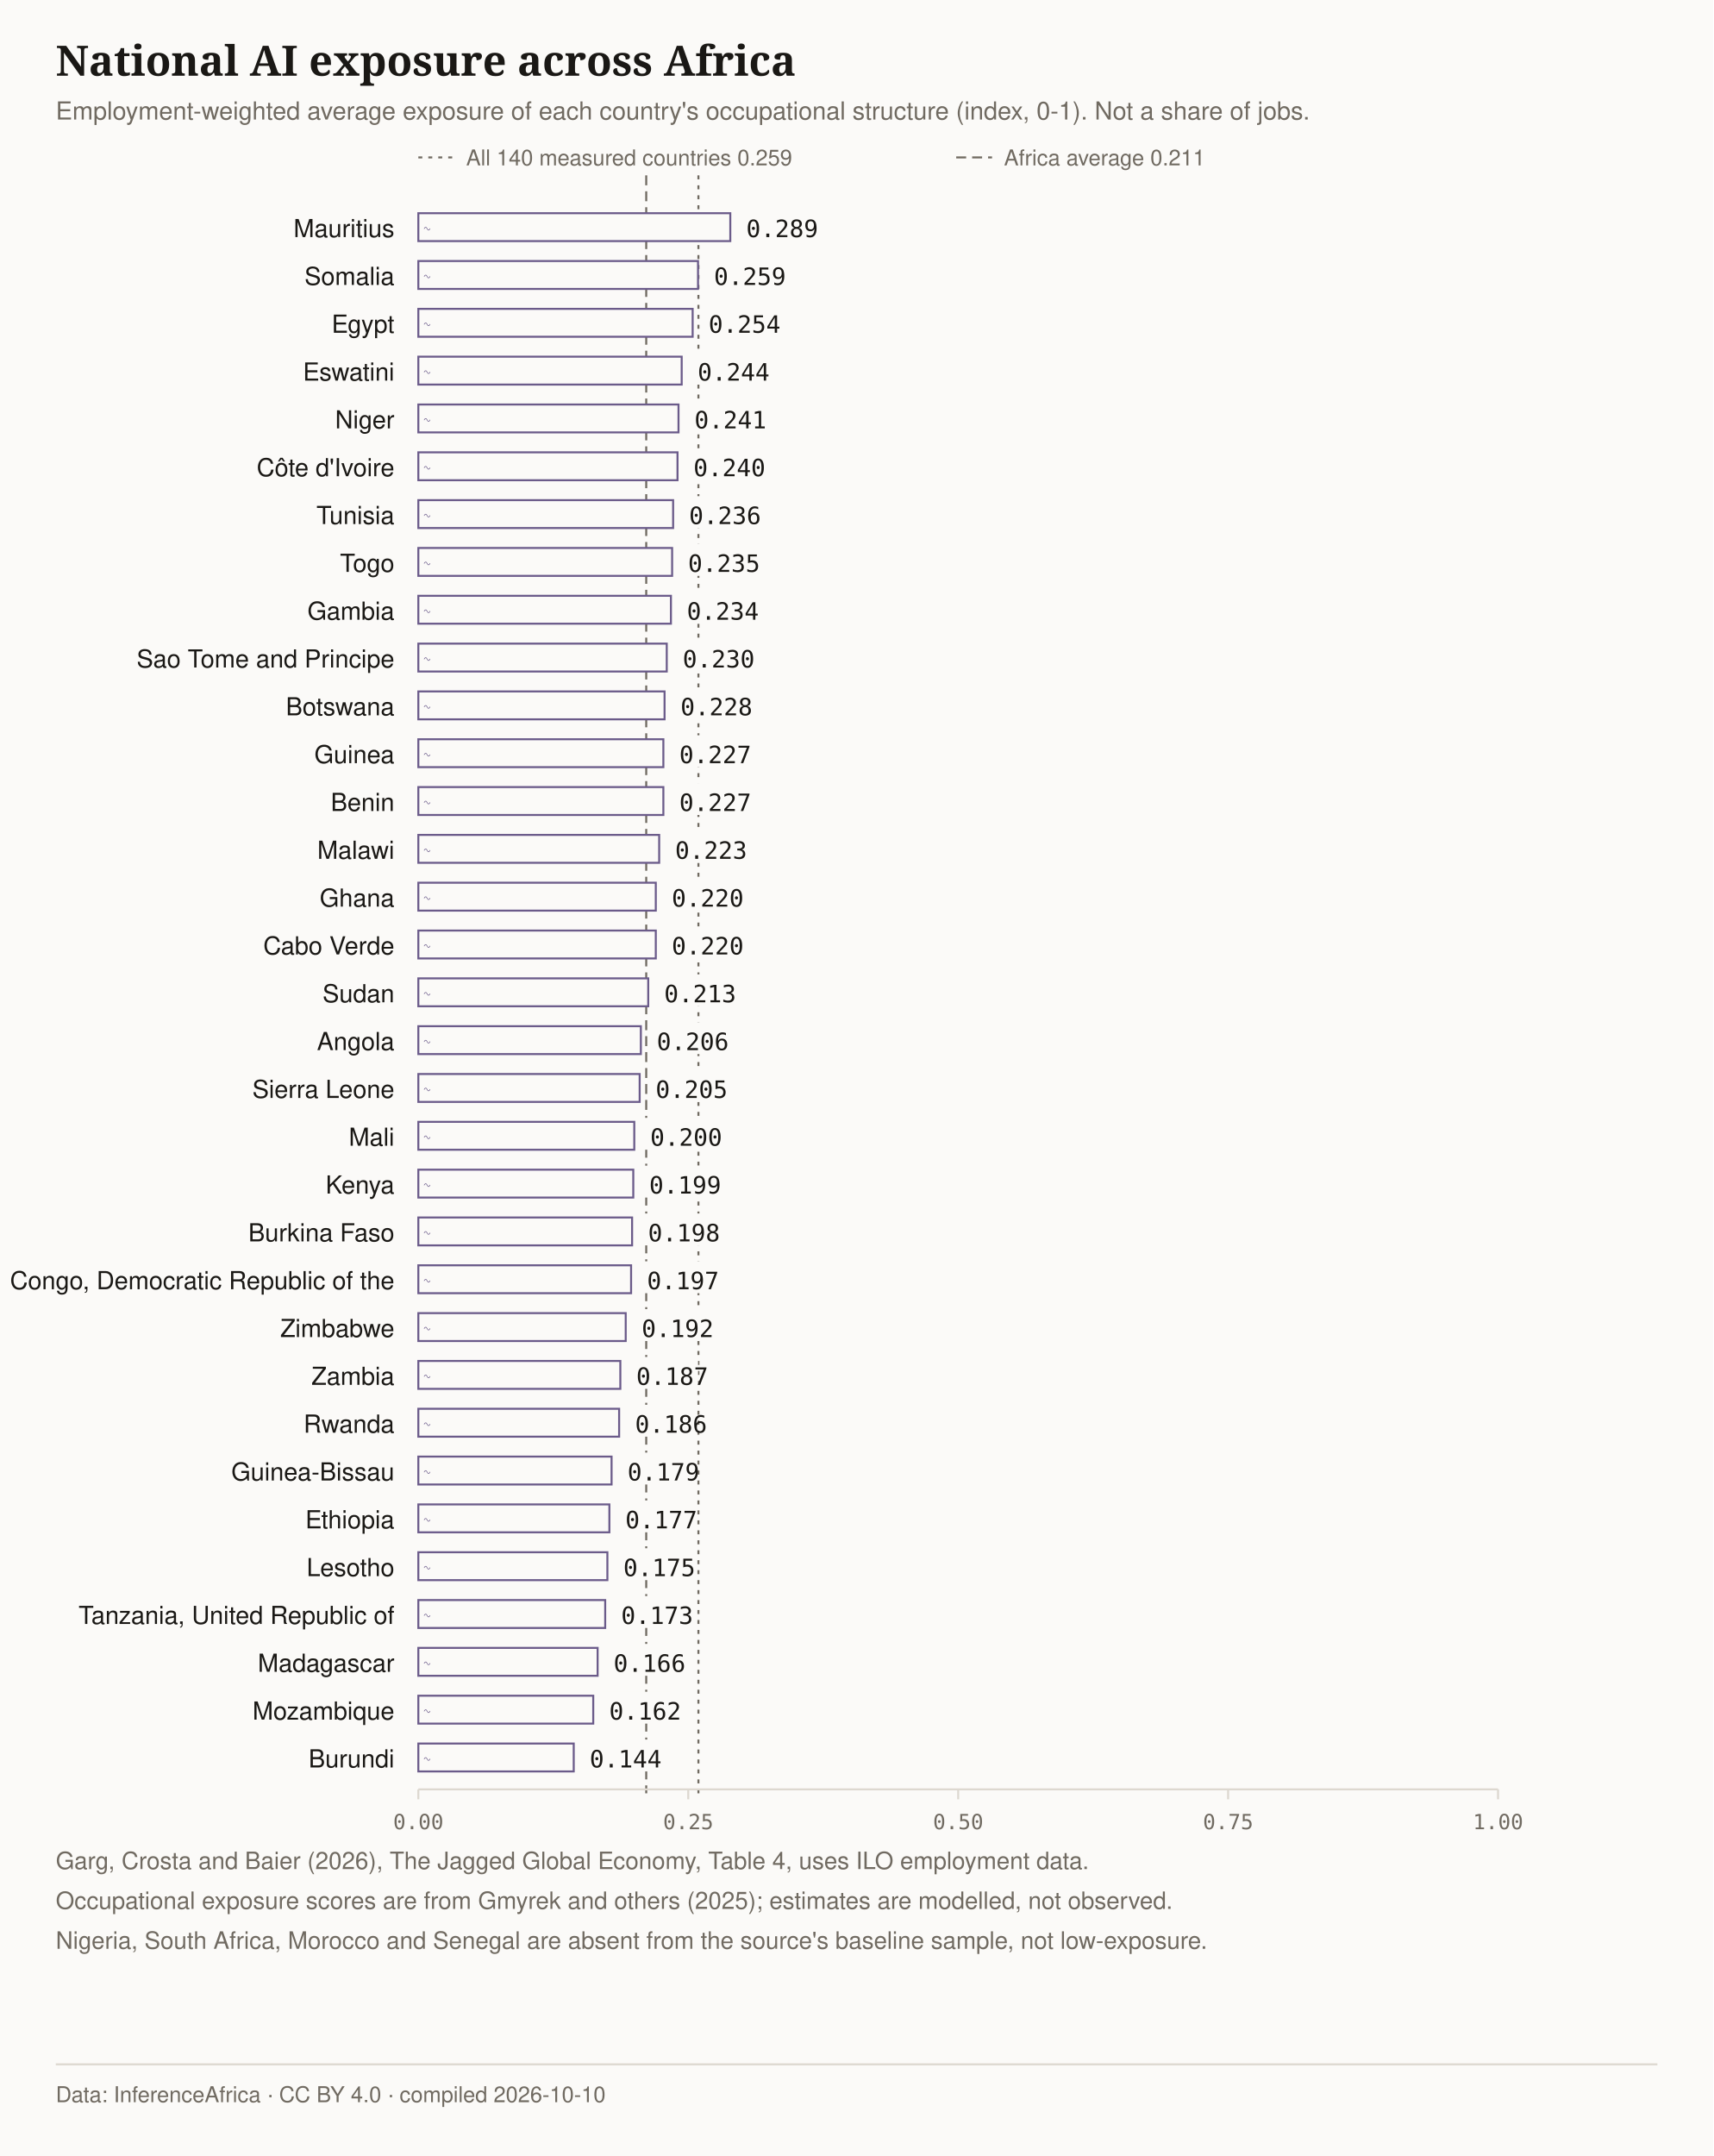
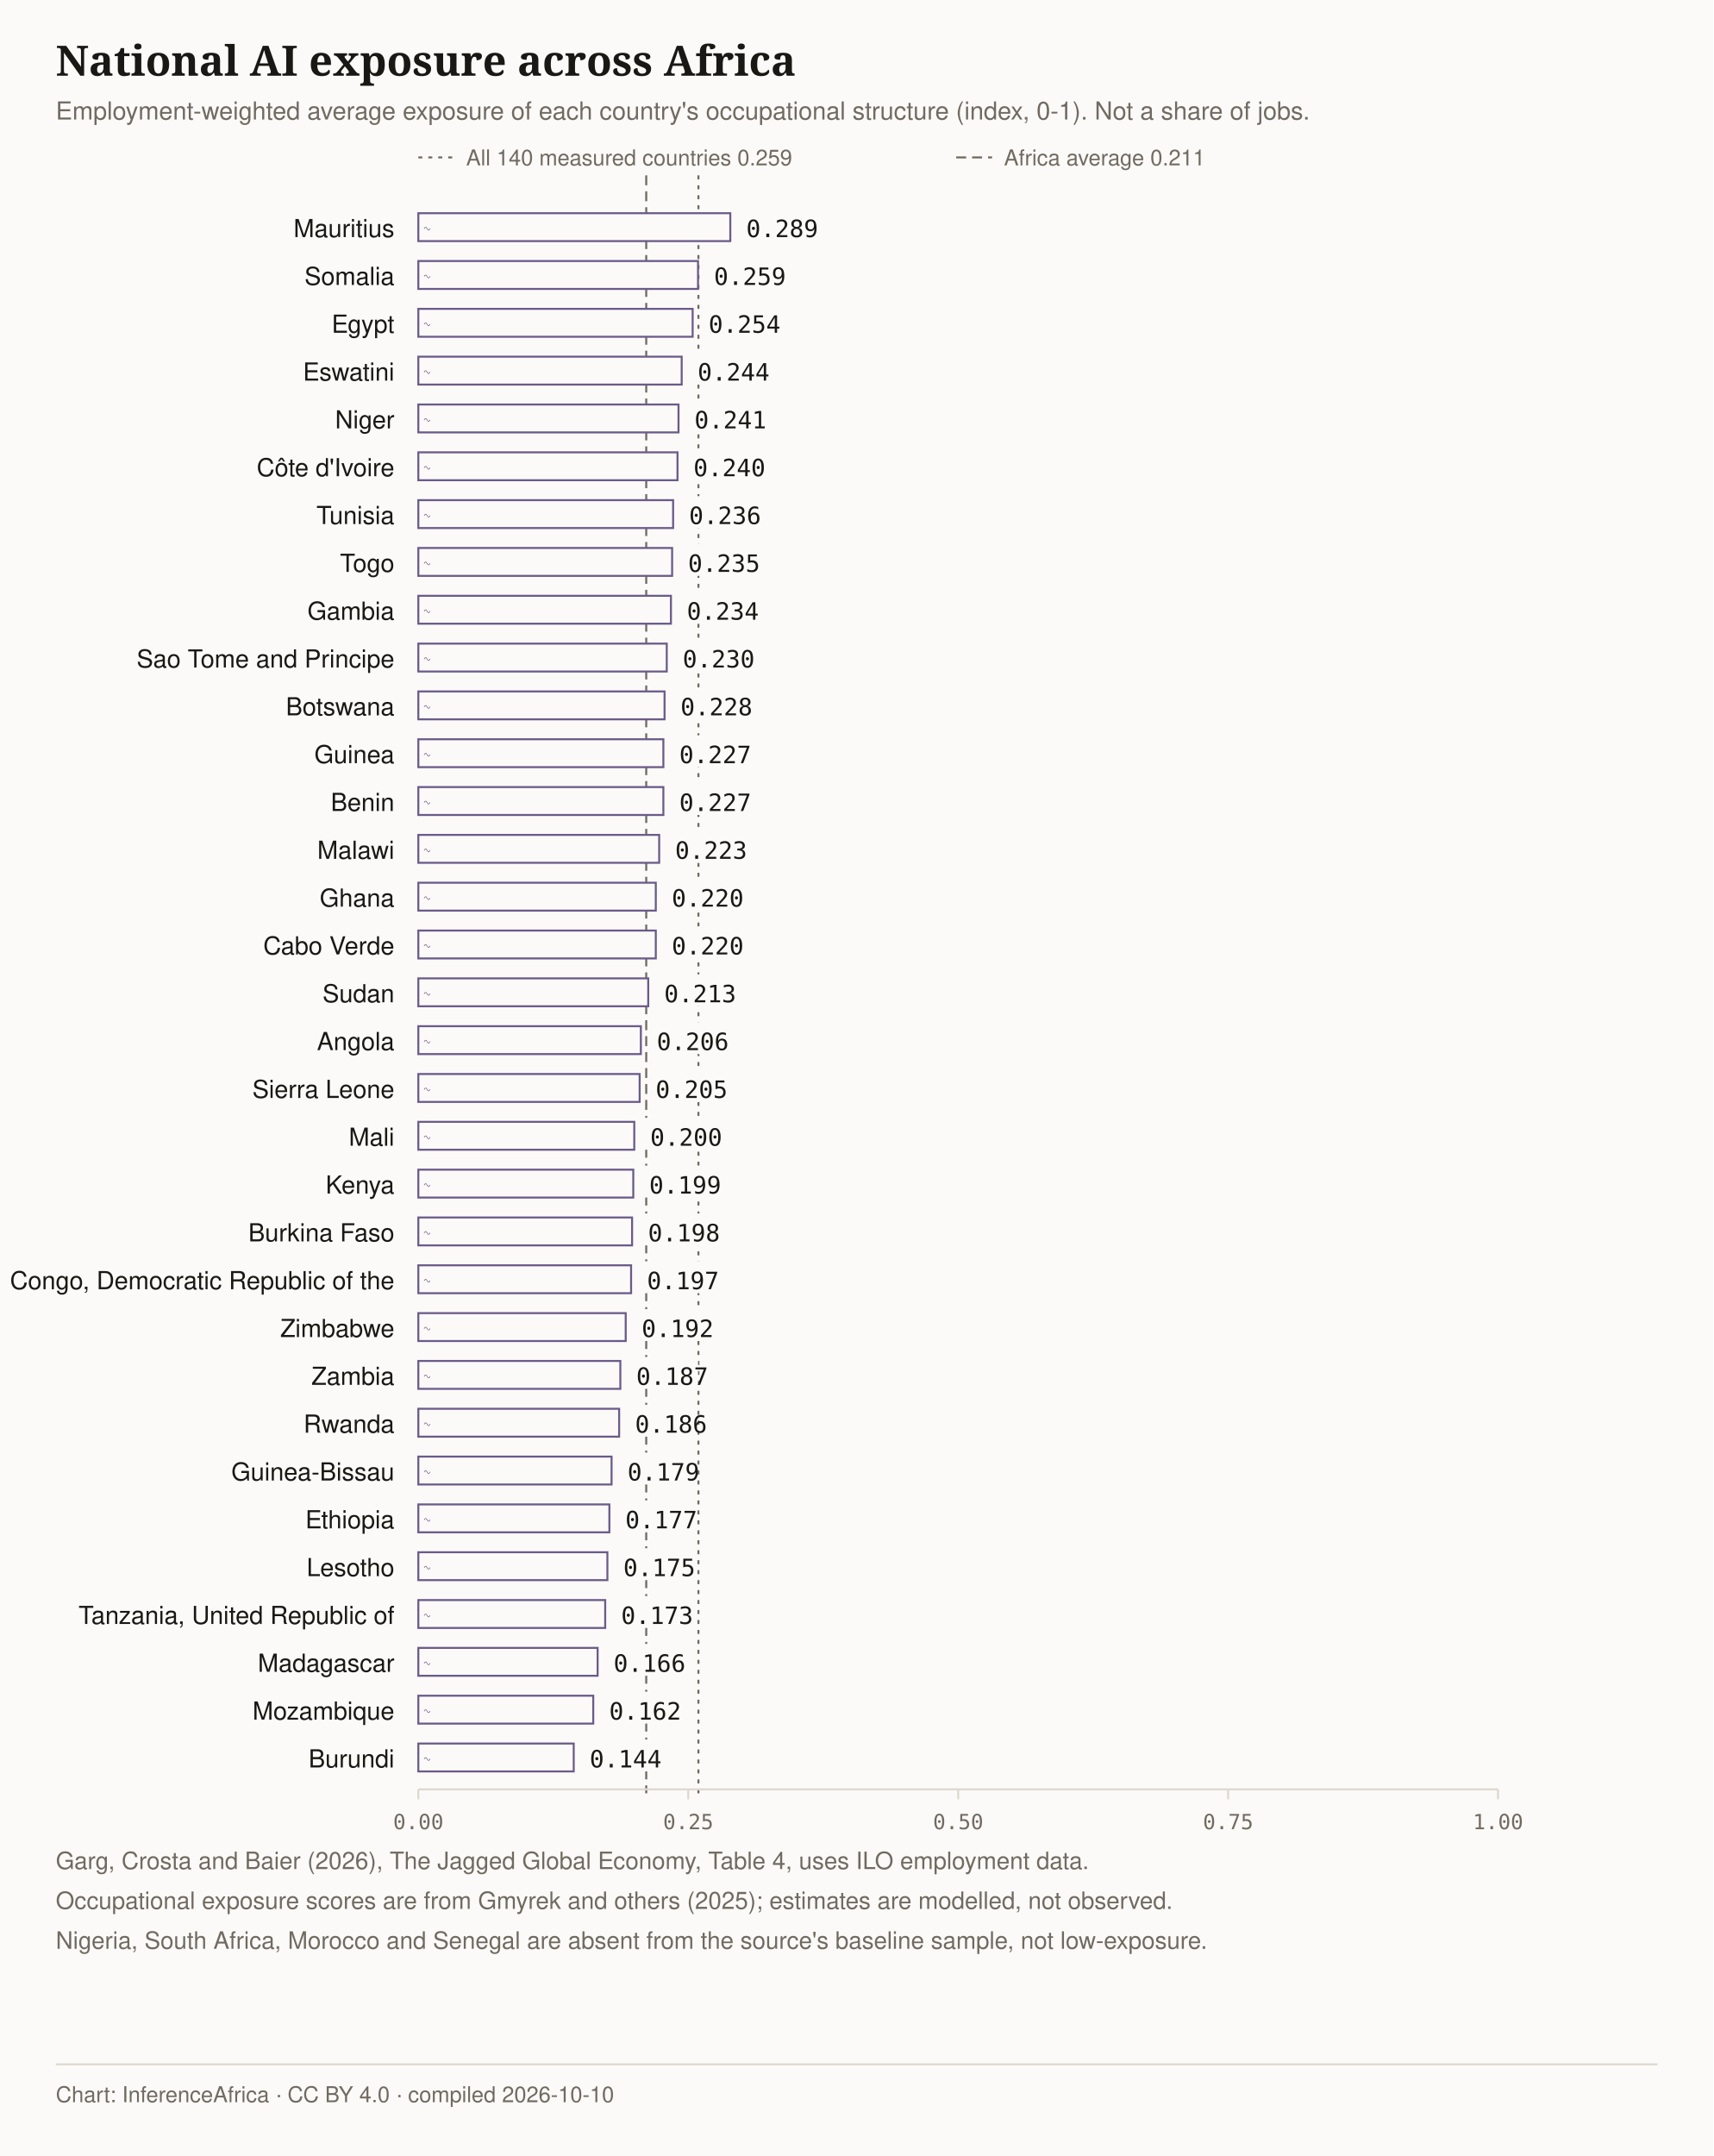
<svg xmlns="http://www.w3.org/2000/svg" viewBox="0 0 860 1082" width="860" height="1082" role="img" aria-label="National AI exposure across 33 African countries. Mauritius is highest at 0.289 and Burundi lowest at 0.144, against an African average of 0.211 and an average of 0.259 across all 140 measured countries. The index is the employment-weighted average exposure of a country's occupational structure, not a share of jobs.">
  <defs>
    <pattern id="status-proposal" width="6" height="6" patternUnits="userSpaceOnUse">
      <path d="M0 6L6 0" stroke="#756342" stroke-width="1" />
    </pattern>
  </defs>
  <rect width="860" height="1082" fill="#fbfaf8" />
  <text x="28" y="38" font-family="'Source Serif 4',Georgia,serif" font-size="21" font-weight="600" fill="#1a1815" style="font-variant-numeric:tabular-nums lining-nums">National AI exposure across Africa</text>
  <text x="28" y="60.0" font-family="IBM Plex Sans,-apple-system,'Segoe UI',Helvetica,Arial,sans-serif" font-size="12.5" fill="#706a61" style="font-variant-numeric:tabular-nums lining-nums">Employment-weighted average exposure of each country's occupational structure (index, 0-1). Not a share of jobs.</text>
  <line x1="350.6" y1="88" x2="350.6" y2="900" stroke="#706a61" stroke-width="1" stroke-dasharray="2 3" />
  <line x1="210" y1="79" x2="228" y2="79" stroke="#706a61" stroke-width="1" stroke-dasharray="2 3" />
  <text x="234" y="83" font-family="IBM Plex Sans,-apple-system,'Segoe UI',Helvetica,Arial,sans-serif" font-size="11" fill="#706a61" style="font-variant-numeric:tabular-nums lining-nums">All 140 measured countries 0.259</text>
  <line x1="324.4" y1="88" x2="324.4" y2="900" stroke="#706a61" stroke-width="1" stroke-dasharray="5 3" />
  <line x1="480" y1="79" x2="498" y2="79" stroke="#706a61" stroke-width="1" stroke-dasharray="5 3" />
  <text x="504" y="83" font-family="IBM Plex Sans,-apple-system,'Segoe UI',Helvetica,Arial,sans-serif" font-size="11" fill="#706a61" style="font-variant-numeric:tabular-nums lining-nums">Africa average 0.211</text>
  <g data-preset-row="f6ac7ce129f389fa">
    <text x="198" y="119" text-anchor="end" font-family="IBM Plex Sans,-apple-system,'Segoe UI',Helvetica,Arial,sans-serif" font-size="12.5" fill="#1a1815" style="font-variant-numeric:tabular-nums lining-nums">Mauritius</text>
    <rect x="210" y="107" width="156.6" height="14" fill="#fbfaf8" data-status="modelled" stroke="#6b5b8a" stroke-width="1" />
    <text x="212.0" y="117.0" font-family="'IBM Plex Mono',Consolas,monospace" font-size="8" fill="#6b5b8a" aria-hidden="true">∿</text>
    <rect x="370.6" y="105" width="35" height="16" fill="#fbfaf8" />
    <text x="374.6" y="119" font-family="'IBM Plex Mono',Consolas,monospace" font-size="12" fill="#1a1815" style="font-variant-numeric:tabular-nums lining-nums">0.289</text>
  </g>
  <g data-preset-row="c046eafa1d269dd1">
    <text x="198" y="143" text-anchor="end" font-family="IBM Plex Sans,-apple-system,'Segoe UI',Helvetica,Arial,sans-serif" font-size="12.5" fill="#1a1815" style="font-variant-numeric:tabular-nums lining-nums">Somalia</text>
    <rect x="210" y="131" width="140.4" height="14" fill="#fbfaf8" data-status="modelled" stroke="#6b5b8a" stroke-width="1" />
    <text x="212.0" y="141.0" font-family="'IBM Plex Mono',Consolas,monospace" font-size="8" fill="#6b5b8a" aria-hidden="true">∿</text>
    <rect x="354.4" y="129" width="35" height="16" fill="#fbfaf8" />
    <text x="358.4" y="143" font-family="'IBM Plex Mono',Consolas,monospace" font-size="12" fill="#1a1815" style="font-variant-numeric:tabular-nums lining-nums">0.259</text>
  </g>
  <g data-preset-row="9f2425ea30a72a31">
    <text x="198" y="167" text-anchor="end" font-family="IBM Plex Sans,-apple-system,'Segoe UI',Helvetica,Arial,sans-serif" font-size="12.5" fill="#1a1815" style="font-variant-numeric:tabular-nums lining-nums">Egypt</text>
    <rect x="210" y="155" width="137.7" height="14" fill="#fbfaf8" data-status="modelled" stroke="#6b5b8a" stroke-width="1" />
    <text x="212.0" y="165.0" font-family="'IBM Plex Mono',Consolas,monospace" font-size="8" fill="#6b5b8a" aria-hidden="true">∿</text>
    <rect x="351.7" y="153" width="35" height="16" fill="#fbfaf8" />
    <text x="355.7" y="167" font-family="'IBM Plex Mono',Consolas,monospace" font-size="12" fill="#1a1815" style="font-variant-numeric:tabular-nums lining-nums">0.254</text>
  </g>
  <g data-preset-row="478c0d0eb8abc370">
    <text x="198" y="191" text-anchor="end" font-family="IBM Plex Sans,-apple-system,'Segoe UI',Helvetica,Arial,sans-serif" font-size="12.5" fill="#1a1815" style="font-variant-numeric:tabular-nums lining-nums">Eswatini</text>
    <rect x="210" y="179" width="132.2" height="14" fill="#fbfaf8" data-status="modelled" stroke="#6b5b8a" stroke-width="1" />
    <text x="212.0" y="189.0" font-family="'IBM Plex Mono',Consolas,monospace" font-size="8" fill="#6b5b8a" aria-hidden="true">∿</text>
    <rect x="346.2" y="177" width="35" height="16" fill="#fbfaf8" />
    <text x="350.2" y="191" font-family="'IBM Plex Mono',Consolas,monospace" font-size="12" fill="#1a1815" style="font-variant-numeric:tabular-nums lining-nums">0.244</text>
  </g>
  <g data-preset-row="87ef117b77654ddd">
    <text x="198" y="215" text-anchor="end" font-family="IBM Plex Sans,-apple-system,'Segoe UI',Helvetica,Arial,sans-serif" font-size="12.5" fill="#1a1815" style="font-variant-numeric:tabular-nums lining-nums">Niger</text>
    <rect x="210" y="203" width="130.6" height="14" fill="#fbfaf8" data-status="modelled" stroke="#6b5b8a" stroke-width="1" />
    <text x="212.0" y="213.0" font-family="'IBM Plex Mono',Consolas,monospace" font-size="8" fill="#6b5b8a" aria-hidden="true">∿</text>
    <rect x="344.6" y="201" width="35" height="16" fill="#fbfaf8" />
    <text x="348.6" y="215" font-family="'IBM Plex Mono',Consolas,monospace" font-size="12" fill="#1a1815" style="font-variant-numeric:tabular-nums lining-nums">0.241</text>
  </g>
  <g data-preset-row="3e95140d544f2d2f">
    <text x="198" y="239" text-anchor="end" font-family="IBM Plex Sans,-apple-system,'Segoe UI',Helvetica,Arial,sans-serif" font-size="12.5" fill="#1a1815" style="font-variant-numeric:tabular-nums lining-nums">Côte d'Ivoire</text>
    <rect x="210" y="227" width="130.1" height="14" fill="#fbfaf8" data-status="modelled" stroke="#6b5b8a" stroke-width="1" />
    <text x="212.0" y="237.0" font-family="'IBM Plex Mono',Consolas,monospace" font-size="8" fill="#6b5b8a" aria-hidden="true">∿</text>
    <rect x="344.1" y="225" width="35" height="16" fill="#fbfaf8" />
    <text x="348.1" y="239" font-family="'IBM Plex Mono',Consolas,monospace" font-size="12" fill="#1a1815" style="font-variant-numeric:tabular-nums lining-nums">0.240</text>
  </g>
  <g data-preset-row="3f60f52a8219d436">
    <text x="198" y="263" text-anchor="end" font-family="IBM Plex Sans,-apple-system,'Segoe UI',Helvetica,Arial,sans-serif" font-size="12.5" fill="#1a1815" style="font-variant-numeric:tabular-nums lining-nums">Tunisia</text>
    <rect x="210" y="251" width="127.9" height="14" fill="#fbfaf8" data-status="modelled" stroke="#6b5b8a" stroke-width="1" />
    <text x="212.0" y="261.0" font-family="'IBM Plex Mono',Consolas,monospace" font-size="8" fill="#6b5b8a" aria-hidden="true">∿</text>
    <rect x="341.9" y="249" width="35" height="16" fill="#fbfaf8" />
    <text x="345.9" y="263" font-family="'IBM Plex Mono',Consolas,monospace" font-size="12" fill="#1a1815" style="font-variant-numeric:tabular-nums lining-nums">0.236</text>
  </g>
  <g data-preset-row="42d218861a4adec4">
    <text x="198" y="287" text-anchor="end" font-family="IBM Plex Sans,-apple-system,'Segoe UI',Helvetica,Arial,sans-serif" font-size="12.5" fill="#1a1815" style="font-variant-numeric:tabular-nums lining-nums">Togo</text>
    <rect x="210" y="275" width="127.4" height="14" fill="#fbfaf8" data-status="modelled" stroke="#6b5b8a" stroke-width="1" />
    <text x="212.0" y="285.0" font-family="'IBM Plex Mono',Consolas,monospace" font-size="8" fill="#6b5b8a" aria-hidden="true">∿</text>
    <rect x="341.4" y="273" width="35" height="16" fill="#fbfaf8" />
    <text x="345.4" y="287" font-family="'IBM Plex Mono',Consolas,monospace" font-size="12" fill="#1a1815" style="font-variant-numeric:tabular-nums lining-nums">0.235</text>
  </g>
  <g data-preset-row="bc0585eb4b292a48">
    <text x="198" y="311" text-anchor="end" font-family="IBM Plex Sans,-apple-system,'Segoe UI',Helvetica,Arial,sans-serif" font-size="12.5" fill="#1a1815" style="font-variant-numeric:tabular-nums lining-nums">Gambia</text>
    <rect x="210" y="299" width="126.8" height="14" fill="#fbfaf8" data-status="modelled" stroke="#6b5b8a" stroke-width="1" />
    <text x="212.0" y="309.0" font-family="'IBM Plex Mono',Consolas,monospace" font-size="8" fill="#6b5b8a" aria-hidden="true">∿</text>
    <rect x="340.8" y="297" width="35" height="16" fill="#fbfaf8" />
    <text x="344.8" y="311" font-family="'IBM Plex Mono',Consolas,monospace" font-size="12" fill="#1a1815" style="font-variant-numeric:tabular-nums lining-nums">0.234</text>
  </g>
  <g data-preset-row="4e3749912679fd2e">
    <text x="198" y="335" text-anchor="end" font-family="IBM Plex Sans,-apple-system,'Segoe UI',Helvetica,Arial,sans-serif" font-size="12.5" fill="#1a1815" style="font-variant-numeric:tabular-nums lining-nums">Sao Tome and Principe</text>
    <rect x="210" y="323" width="124.7" height="14" fill="#fbfaf8" data-status="modelled" stroke="#6b5b8a" stroke-width="1" />
    <text x="212.0" y="333.0" font-family="'IBM Plex Mono',Consolas,monospace" font-size="8" fill="#6b5b8a" aria-hidden="true">∿</text>
    <rect x="338.7" y="321" width="35" height="16" fill="#fbfaf8" />
    <text x="342.7" y="335" font-family="'IBM Plex Mono',Consolas,monospace" font-size="12" fill="#1a1815" style="font-variant-numeric:tabular-nums lining-nums">0.230</text>
  </g>
  <g data-preset-row="f845c141a3c5b170">
    <text x="198" y="359" text-anchor="end" font-family="IBM Plex Sans,-apple-system,'Segoe UI',Helvetica,Arial,sans-serif" font-size="12.5" fill="#1a1815" style="font-variant-numeric:tabular-nums lining-nums">Botswana</text>
    <rect x="210" y="347" width="123.6" height="14" fill="#fbfaf8" data-status="modelled" stroke="#6b5b8a" stroke-width="1" />
    <text x="212.0" y="357.0" font-family="'IBM Plex Mono',Consolas,monospace" font-size="8" fill="#6b5b8a" aria-hidden="true">∿</text>
    <rect x="337.6" y="345" width="35" height="16" fill="#fbfaf8" />
    <text x="341.6" y="359" font-family="'IBM Plex Mono',Consolas,monospace" font-size="12" fill="#1a1815" style="font-variant-numeric:tabular-nums lining-nums">0.228</text>
  </g>
  <g data-preset-row="ac04b6599da2e8f7">
    <text x="198" y="383" text-anchor="end" font-family="IBM Plex Sans,-apple-system,'Segoe UI',Helvetica,Arial,sans-serif" font-size="12.5" fill="#1a1815" style="font-variant-numeric:tabular-nums lining-nums">Guinea</text>
    <rect x="210" y="371" width="123.0" height="14" fill="#fbfaf8" data-status="modelled" stroke="#6b5b8a" stroke-width="1" />
    <text x="212.0" y="381.0" font-family="'IBM Plex Mono',Consolas,monospace" font-size="8" fill="#6b5b8a" aria-hidden="true">∿</text>
    <rect x="337.0" y="369" width="35" height="16" fill="#fbfaf8" />
    <text x="341.0" y="383" font-family="'IBM Plex Mono',Consolas,monospace" font-size="12" fill="#1a1815" style="font-variant-numeric:tabular-nums lining-nums">0.227</text>
  </g>
  <g data-preset-row="dc1813c6b54ade95">
    <text x="198" y="407" text-anchor="end" font-family="IBM Plex Sans,-apple-system,'Segoe UI',Helvetica,Arial,sans-serif" font-size="12.5" fill="#1a1815" style="font-variant-numeric:tabular-nums lining-nums">Benin</text>
    <rect x="210" y="395" width="123.0" height="14" fill="#fbfaf8" data-status="modelled" stroke="#6b5b8a" stroke-width="1" />
    <text x="212.0" y="405.0" font-family="'IBM Plex Mono',Consolas,monospace" font-size="8" fill="#6b5b8a" aria-hidden="true">∿</text>
    <rect x="337.0" y="393" width="35" height="16" fill="#fbfaf8" />
    <text x="341.0" y="407" font-family="'IBM Plex Mono',Consolas,monospace" font-size="12" fill="#1a1815" style="font-variant-numeric:tabular-nums lining-nums">0.227</text>
  </g>
  <g data-preset-row="d3023bf42d46fe01">
    <text x="198" y="431" text-anchor="end" font-family="IBM Plex Sans,-apple-system,'Segoe UI',Helvetica,Arial,sans-serif" font-size="12.5" fill="#1a1815" style="font-variant-numeric:tabular-nums lining-nums">Malawi</text>
    <rect x="210" y="419" width="120.9" height="14" fill="#fbfaf8" data-status="modelled" stroke="#6b5b8a" stroke-width="1" />
    <text x="212.0" y="429.0" font-family="'IBM Plex Mono',Consolas,monospace" font-size="8" fill="#6b5b8a" aria-hidden="true">∿</text>
    <rect x="334.9" y="417" width="35" height="16" fill="#fbfaf8" />
    <text x="338.9" y="431" font-family="'IBM Plex Mono',Consolas,monospace" font-size="12" fill="#1a1815" style="font-variant-numeric:tabular-nums lining-nums">0.223</text>
  </g>
  <g data-preset-row="1a3cca8a42af7fe8">
    <text x="198" y="455" text-anchor="end" font-family="IBM Plex Sans,-apple-system,'Segoe UI',Helvetica,Arial,sans-serif" font-size="12.5" fill="#1a1815" style="font-variant-numeric:tabular-nums lining-nums">Ghana</text>
    <rect x="210" y="443" width="119.2" height="14" fill="#fbfaf8" data-status="modelled" stroke="#6b5b8a" stroke-width="1" />
    <text x="212.0" y="453.0" font-family="'IBM Plex Mono',Consolas,monospace" font-size="8" fill="#6b5b8a" aria-hidden="true">∿</text>
    <rect x="333.2" y="441" width="35" height="16" fill="#fbfaf8" />
    <text x="337.2" y="455" font-family="'IBM Plex Mono',Consolas,monospace" font-size="12" fill="#1a1815" style="font-variant-numeric:tabular-nums lining-nums">0.220</text>
  </g>
  <g data-preset-row="5f93ccd7d665680a">
    <text x="198" y="479" text-anchor="end" font-family="IBM Plex Sans,-apple-system,'Segoe UI',Helvetica,Arial,sans-serif" font-size="12.5" fill="#1a1815" style="font-variant-numeric:tabular-nums lining-nums">Cabo Verde</text>
    <rect x="210" y="467" width="119.2" height="14" fill="#fbfaf8" data-status="modelled" stroke="#6b5b8a" stroke-width="1" />
    <text x="212.0" y="477.0" font-family="'IBM Plex Mono',Consolas,monospace" font-size="8" fill="#6b5b8a" aria-hidden="true">∿</text>
    <rect x="333.2" y="465" width="35" height="16" fill="#fbfaf8" />
    <text x="337.2" y="479" font-family="'IBM Plex Mono',Consolas,monospace" font-size="12" fill="#1a1815" style="font-variant-numeric:tabular-nums lining-nums">0.220</text>
  </g>
  <g data-preset-row="9877777b2fbda34a">
    <text x="198" y="503" text-anchor="end" font-family="IBM Plex Sans,-apple-system,'Segoe UI',Helvetica,Arial,sans-serif" font-size="12.5" fill="#1a1815" style="font-variant-numeric:tabular-nums lining-nums">Sudan</text>
    <rect x="210" y="491" width="115.4" height="14" fill="#fbfaf8" data-status="modelled" stroke="#6b5b8a" stroke-width="1" />
    <text x="212.0" y="501.0" font-family="'IBM Plex Mono',Consolas,monospace" font-size="8" fill="#6b5b8a" aria-hidden="true">∿</text>
    <rect x="329.4" y="489" width="35" height="16" fill="#fbfaf8" />
    <text x="333.4" y="503" font-family="'IBM Plex Mono',Consolas,monospace" font-size="12" fill="#1a1815" style="font-variant-numeric:tabular-nums lining-nums">0.213</text>
  </g>
  <g data-preset-row="2849443090775328">
    <text x="198" y="527" text-anchor="end" font-family="IBM Plex Sans,-apple-system,'Segoe UI',Helvetica,Arial,sans-serif" font-size="12.5" fill="#1a1815" style="font-variant-numeric:tabular-nums lining-nums">Angola</text>
    <rect x="210" y="515" width="111.7" height="14" fill="#fbfaf8" data-status="modelled" stroke="#6b5b8a" stroke-width="1" />
    <text x="212.0" y="525.0" font-family="'IBM Plex Mono',Consolas,monospace" font-size="8" fill="#6b5b8a" aria-hidden="true">∿</text>
    <rect x="325.7" y="513" width="35" height="16" fill="#fbfaf8" />
    <text x="329.7" y="527" font-family="'IBM Plex Mono',Consolas,monospace" font-size="12" fill="#1a1815" style="font-variant-numeric:tabular-nums lining-nums">0.206</text>
  </g>
  <g data-preset-row="8707902e6d2c3e21">
    <text x="198" y="551" text-anchor="end" font-family="IBM Plex Sans,-apple-system,'Segoe UI',Helvetica,Arial,sans-serif" font-size="12.5" fill="#1a1815" style="font-variant-numeric:tabular-nums lining-nums">Sierra Leone</text>
    <rect x="210" y="539" width="111.1" height="14" fill="#fbfaf8" data-status="modelled" stroke="#6b5b8a" stroke-width="1" />
    <text x="212.0" y="549.0" font-family="'IBM Plex Mono',Consolas,monospace" font-size="8" fill="#6b5b8a" aria-hidden="true">∿</text>
    <rect x="325.1" y="537" width="35" height="16" fill="#fbfaf8" />
    <text x="329.1" y="551" font-family="'IBM Plex Mono',Consolas,monospace" font-size="12" fill="#1a1815" style="font-variant-numeric:tabular-nums lining-nums">0.205</text>
  </g>
  <g data-preset-row="783a184a4940da99">
    <text x="198" y="575" text-anchor="end" font-family="IBM Plex Sans,-apple-system,'Segoe UI',Helvetica,Arial,sans-serif" font-size="12.5" fill="#1a1815" style="font-variant-numeric:tabular-nums lining-nums">Mali</text>
    <rect x="210" y="563" width="108.4" height="14" fill="#fbfaf8" data-status="modelled" stroke="#6b5b8a" stroke-width="1" />
    <text x="212.0" y="573.0" font-family="'IBM Plex Mono',Consolas,monospace" font-size="8" fill="#6b5b8a" aria-hidden="true">∿</text>
    <rect x="322.4" y="561" width="35" height="16" fill="#fbfaf8" />
    <text x="326.4" y="575" font-family="'IBM Plex Mono',Consolas,monospace" font-size="12" fill="#1a1815" style="font-variant-numeric:tabular-nums lining-nums">0.200</text>
  </g>
  <g data-preset-row="60287af6fcb06523">
    <text x="198" y="599" text-anchor="end" font-family="IBM Plex Sans,-apple-system,'Segoe UI',Helvetica,Arial,sans-serif" font-size="12.5" fill="#1a1815" style="font-variant-numeric:tabular-nums lining-nums">Kenya</text>
    <rect x="210" y="587" width="107.9" height="14" fill="#fbfaf8" data-status="modelled" stroke="#6b5b8a" stroke-width="1" />
    <text x="212.0" y="597.0" font-family="'IBM Plex Mono',Consolas,monospace" font-size="8" fill="#6b5b8a" aria-hidden="true">∿</text>
    <rect x="321.9" y="585" width="35" height="16" fill="#fbfaf8" />
    <text x="325.9" y="599" font-family="'IBM Plex Mono',Consolas,monospace" font-size="12" fill="#1a1815" style="font-variant-numeric:tabular-nums lining-nums">0.199</text>
  </g>
  <g data-preset-row="8344ea95a2470f8a">
    <text x="198" y="623" text-anchor="end" font-family="IBM Plex Sans,-apple-system,'Segoe UI',Helvetica,Arial,sans-serif" font-size="12.5" fill="#1a1815" style="font-variant-numeric:tabular-nums lining-nums">Burkina Faso</text>
    <rect x="210" y="611" width="107.3" height="14" fill="#fbfaf8" data-status="modelled" stroke="#6b5b8a" stroke-width="1" />
    <text x="212.0" y="621.0" font-family="'IBM Plex Mono',Consolas,monospace" font-size="8" fill="#6b5b8a" aria-hidden="true">∿</text>
    <rect x="321.3" y="609" width="35" height="16" fill="#fbfaf8" />
    <text x="325.3" y="623" font-family="'IBM Plex Mono',Consolas,monospace" font-size="12" fill="#1a1815" style="font-variant-numeric:tabular-nums lining-nums">0.198</text>
  </g>
  <g data-preset-row="ca8c6373fbefb853">
    <text x="198" y="647" text-anchor="end" font-family="IBM Plex Sans,-apple-system,'Segoe UI',Helvetica,Arial,sans-serif" font-size="12.5" fill="#1a1815" style="font-variant-numeric:tabular-nums lining-nums">Congo, Democratic Republic of the</text>
    <rect x="210" y="635" width="106.8" height="14" fill="#fbfaf8" data-status="modelled" stroke="#6b5b8a" stroke-width="1" />
    <text x="212.0" y="645.0" font-family="'IBM Plex Mono',Consolas,monospace" font-size="8" fill="#6b5b8a" aria-hidden="true">∿</text>
    <rect x="320.8" y="633" width="35" height="16" fill="#fbfaf8" />
    <text x="324.8" y="647" font-family="'IBM Plex Mono',Consolas,monospace" font-size="12" fill="#1a1815" style="font-variant-numeric:tabular-nums lining-nums">0.197</text>
  </g>
  <g data-preset-row="1cd753361fcbbf9d">
    <text x="198" y="671" text-anchor="end" font-family="IBM Plex Sans,-apple-system,'Segoe UI',Helvetica,Arial,sans-serif" font-size="12.5" fill="#1a1815" style="font-variant-numeric:tabular-nums lining-nums">Zimbabwe</text>
    <rect x="210" y="659" width="104.1" height="14" fill="#fbfaf8" data-status="modelled" stroke="#6b5b8a" stroke-width="1" />
    <text x="212.0" y="669.0" font-family="'IBM Plex Mono',Consolas,monospace" font-size="8" fill="#6b5b8a" aria-hidden="true">∿</text>
    <rect x="318.1" y="657" width="35" height="16" fill="#fbfaf8" />
    <text x="322.1" y="671" font-family="'IBM Plex Mono',Consolas,monospace" font-size="12" fill="#1a1815" style="font-variant-numeric:tabular-nums lining-nums">0.192</text>
  </g>
  <g data-preset-row="edbd3bd03003896d">
    <text x="198" y="695" text-anchor="end" font-family="IBM Plex Sans,-apple-system,'Segoe UI',Helvetica,Arial,sans-serif" font-size="12.5" fill="#1a1815" style="font-variant-numeric:tabular-nums lining-nums">Zambia</text>
    <rect x="210" y="683" width="101.4" height="14" fill="#fbfaf8" data-status="modelled" stroke="#6b5b8a" stroke-width="1" />
    <text x="212.0" y="693.0" font-family="'IBM Plex Mono',Consolas,monospace" font-size="8" fill="#6b5b8a" aria-hidden="true">∿</text>
    <rect x="315.4" y="681" width="35" height="16" fill="#fbfaf8" />
    <text x="319.4" y="695" font-family="'IBM Plex Mono',Consolas,monospace" font-size="12" fill="#1a1815" style="font-variant-numeric:tabular-nums lining-nums">0.187</text>
  </g>
  <g data-preset-row="f9c4c803804455a2">
    <text x="198" y="719" text-anchor="end" font-family="IBM Plex Sans,-apple-system,'Segoe UI',Helvetica,Arial,sans-serif" font-size="12.5" fill="#1a1815" style="font-variant-numeric:tabular-nums lining-nums">Rwanda</text>
    <rect x="210" y="707" width="100.8" height="14" fill="#fbfaf8" data-status="modelled" stroke="#6b5b8a" stroke-width="1" />
    <text x="212.0" y="717.0" font-family="'IBM Plex Mono',Consolas,monospace" font-size="8" fill="#6b5b8a" aria-hidden="true">∿</text>
    <rect x="314.8" y="705" width="35" height="16" fill="#fbfaf8" />
    <text x="318.8" y="719" font-family="'IBM Plex Mono',Consolas,monospace" font-size="12" fill="#1a1815" style="font-variant-numeric:tabular-nums lining-nums">0.186</text>
  </g>
  <g data-preset-row="3e56387fe98d6b27">
    <text x="198" y="743" text-anchor="end" font-family="IBM Plex Sans,-apple-system,'Segoe UI',Helvetica,Arial,sans-serif" font-size="12.5" fill="#1a1815" style="font-variant-numeric:tabular-nums lining-nums">Guinea-Bissau</text>
    <rect x="210" y="731" width="97.0" height="14" fill="#fbfaf8" data-status="modelled" stroke="#6b5b8a" stroke-width="1" />
    <text x="212.0" y="741.0" font-family="'IBM Plex Mono',Consolas,monospace" font-size="8" fill="#6b5b8a" aria-hidden="true">∿</text>
    <rect x="311.0" y="729" width="35" height="16" fill="#fbfaf8" />
    <text x="315.0" y="743" font-family="'IBM Plex Mono',Consolas,monospace" font-size="12" fill="#1a1815" style="font-variant-numeric:tabular-nums lining-nums">0.179</text>
  </g>
  <g data-preset-row="f4a3760644d064b3">
    <text x="198" y="767" text-anchor="end" font-family="IBM Plex Sans,-apple-system,'Segoe UI',Helvetica,Arial,sans-serif" font-size="12.5" fill="#1a1815" style="font-variant-numeric:tabular-nums lining-nums">Ethiopia</text>
    <rect x="210" y="755" width="95.9" height="14" fill="#fbfaf8" data-status="modelled" stroke="#6b5b8a" stroke-width="1" />
    <text x="212.0" y="765.0" font-family="'IBM Plex Mono',Consolas,monospace" font-size="8" fill="#6b5b8a" aria-hidden="true">∿</text>
    <rect x="309.9" y="753" width="35" height="16" fill="#fbfaf8" />
    <text x="313.9" y="767" font-family="'IBM Plex Mono',Consolas,monospace" font-size="12" fill="#1a1815" style="font-variant-numeric:tabular-nums lining-nums">0.177</text>
  </g>
  <g data-preset-row="d4296f703381733c">
    <text x="198" y="791" text-anchor="end" font-family="IBM Plex Sans,-apple-system,'Segoe UI',Helvetica,Arial,sans-serif" font-size="12.5" fill="#1a1815" style="font-variant-numeric:tabular-nums lining-nums">Lesotho</text>
    <rect x="210" y="779" width="94.9" height="14" fill="#fbfaf8" data-status="modelled" stroke="#6b5b8a" stroke-width="1" />
    <text x="212.0" y="789.0" font-family="'IBM Plex Mono',Consolas,monospace" font-size="8" fill="#6b5b8a" aria-hidden="true">∿</text>
    <rect x="308.9" y="777" width="35" height="16" fill="#fbfaf8" />
    <text x="312.9" y="791" font-family="'IBM Plex Mono',Consolas,monospace" font-size="12" fill="#1a1815" style="font-variant-numeric:tabular-nums lining-nums">0.175</text>
  </g>
  <g data-preset-row="81fd08ef103acc7f">
    <text x="198" y="815" text-anchor="end" font-family="IBM Plex Sans,-apple-system,'Segoe UI',Helvetica,Arial,sans-serif" font-size="12.5" fill="#1a1815" style="font-variant-numeric:tabular-nums lining-nums">Tanzania, United Republic of</text>
    <rect x="210" y="803" width="93.8" height="14" fill="#fbfaf8" data-status="modelled" stroke="#6b5b8a" stroke-width="1" />
    <text x="212.0" y="813.0" font-family="'IBM Plex Mono',Consolas,monospace" font-size="8" fill="#6b5b8a" aria-hidden="true">∿</text>
    <rect x="307.8" y="801" width="35" height="16" fill="#fbfaf8" />
    <text x="311.8" y="815" font-family="'IBM Plex Mono',Consolas,monospace" font-size="12" fill="#1a1815" style="font-variant-numeric:tabular-nums lining-nums">0.173</text>
  </g>
  <g data-preset-row="de65c83170aba0bb">
    <text x="198" y="839" text-anchor="end" font-family="IBM Plex Sans,-apple-system,'Segoe UI',Helvetica,Arial,sans-serif" font-size="12.5" fill="#1a1815" style="font-variant-numeric:tabular-nums lining-nums">Madagascar</text>
    <rect x="210" y="827" width="90.0" height="14" fill="#fbfaf8" data-status="modelled" stroke="#6b5b8a" stroke-width="1" />
    <text x="212.0" y="837.0" font-family="'IBM Plex Mono',Consolas,monospace" font-size="8" fill="#6b5b8a" aria-hidden="true">∿</text>
    <rect x="304.0" y="825" width="35" height="16" fill="#fbfaf8" />
    <text x="308.0" y="839" font-family="'IBM Plex Mono',Consolas,monospace" font-size="12" fill="#1a1815" style="font-variant-numeric:tabular-nums lining-nums">0.166</text>
  </g>
  <g data-preset-row="db58062bde974f41">
    <text x="198" y="863" text-anchor="end" font-family="IBM Plex Sans,-apple-system,'Segoe UI',Helvetica,Arial,sans-serif" font-size="12.5" fill="#1a1815" style="font-variant-numeric:tabular-nums lining-nums">Mozambique</text>
    <rect x="210" y="851" width="87.8" height="14" fill="#fbfaf8" data-status="modelled" stroke="#6b5b8a" stroke-width="1" />
    <text x="212.0" y="861.0" font-family="'IBM Plex Mono',Consolas,monospace" font-size="8" fill="#6b5b8a" aria-hidden="true">∿</text>
    <rect x="301.8" y="849" width="35" height="16" fill="#fbfaf8" />
    <text x="305.8" y="863" font-family="'IBM Plex Mono',Consolas,monospace" font-size="12" fill="#1a1815" style="font-variant-numeric:tabular-nums lining-nums">0.162</text>
  </g>
  <g data-preset-row="d5ddc0c8c2beb1fa">
    <text x="198" y="887" text-anchor="end" font-family="IBM Plex Sans,-apple-system,'Segoe UI',Helvetica,Arial,sans-serif" font-size="12.5" fill="#1a1815" style="font-variant-numeric:tabular-nums lining-nums">Burundi</text>
    <rect x="210" y="875" width="78.0" height="14" fill="#fbfaf8" data-status="modelled" stroke="#6b5b8a" stroke-width="1" />
    <text x="212.0" y="885.0" font-family="'IBM Plex Mono',Consolas,monospace" font-size="8" fill="#6b5b8a" aria-hidden="true">∿</text>
    <rect x="292.0" y="873" width="35" height="16" fill="#fbfaf8" />
    <text x="296.0" y="887" font-family="'IBM Plex Mono',Consolas,monospace" font-size="12" fill="#1a1815" style="font-variant-numeric:tabular-nums lining-nums">0.144</text>
  </g>
  <line x1="210" y1="898" x2="752" y2="898" stroke="#ddd8d0" />
  <line x1="210.0" y1="898" x2="210.0" y2="903" stroke="#ddd8d0" />
  <text x="210.0" y="918" text-anchor="middle" font-family="'IBM Plex Mono',Consolas,monospace" font-size="10.5" fill="#706a61" style="font-variant-numeric:tabular-nums lining-nums">0.00</text>
  <line x1="345.5" y1="898" x2="345.5" y2="903" stroke="#ddd8d0" />
  <text x="345.5" y="918" text-anchor="middle" font-family="'IBM Plex Mono',Consolas,monospace" font-size="10.5" fill="#706a61" style="font-variant-numeric:tabular-nums lining-nums">0.25</text>
  <line x1="481.0" y1="898" x2="481.0" y2="903" stroke="#ddd8d0" />
  <text x="481.0" y="918" text-anchor="middle" font-family="'IBM Plex Mono',Consolas,monospace" font-size="10.5" fill="#706a61" style="font-variant-numeric:tabular-nums lining-nums">0.50</text>
  <line x1="616.5" y1="898" x2="616.5" y2="903" stroke="#ddd8d0" />
  <text x="616.5" y="918" text-anchor="middle" font-family="'IBM Plex Mono',Consolas,monospace" font-size="10.5" fill="#706a61" style="font-variant-numeric:tabular-nums lining-nums">0.75</text>
  <line x1="752.0" y1="898" x2="752.0" y2="903" stroke="#ddd8d0" />
  <text x="752.0" y="918" text-anchor="middle" font-family="'IBM Plex Mono',Consolas,monospace" font-size="10.5" fill="#706a61" style="font-variant-numeric:tabular-nums lining-nums">1.00</text>
  <text x="28" y="938" font-family="IBM Plex Sans,-apple-system,'Segoe UI',Helvetica,Arial,sans-serif" font-size="12" fill="#706a61" style="font-variant-numeric:tabular-nums lining-nums">Garg, Crosta and Baier (2026), The Jagged Global Economy, Table 4, uses ILO employment data.</text>
  <text x="28" y="958" font-family="IBM Plex Sans,-apple-system,'Segoe UI',Helvetica,Arial,sans-serif" font-size="12" fill="#706a61" style="font-variant-numeric:tabular-nums lining-nums">Occupational exposure scores are from Gmyrek and others (2025); estimates are modelled, not observed.</text>
  <text x="28" y="978" font-family="IBM Plex Sans,-apple-system,'Segoe UI',Helvetica,Arial,sans-serif" font-size="12" fill="#706a61" style="font-variant-numeric:tabular-nums lining-nums">Nigeria, South Africa, Morocco and Senegal are absent from the source's baseline sample, not low-exposure.</text>
  <line x1="28" y1="1036" x2="832" y2="1036" stroke="#ddd8d0" />
-   <text x="28" y="1055" font-family="IBM Plex Sans,-apple-system,'Segoe UI',Helvetica,Arial,sans-serif" font-size="11" fill="#706a61" style="font-variant-numeric:tabular-nums lining-nums">Data: InferenceAfrica · CC BY 4.0 · compiled 2026-10-10</text>
+   <text x="28" y="1055" font-family="IBM Plex Sans,-apple-system,'Segoe UI',Helvetica,Arial,sans-serif" font-size="11" fill="#706a61" style="font-variant-numeric:tabular-nums lining-nums">Chart: InferenceAfrica · CC BY 4.0 · compiled 2026-10-10</text>
</svg>
